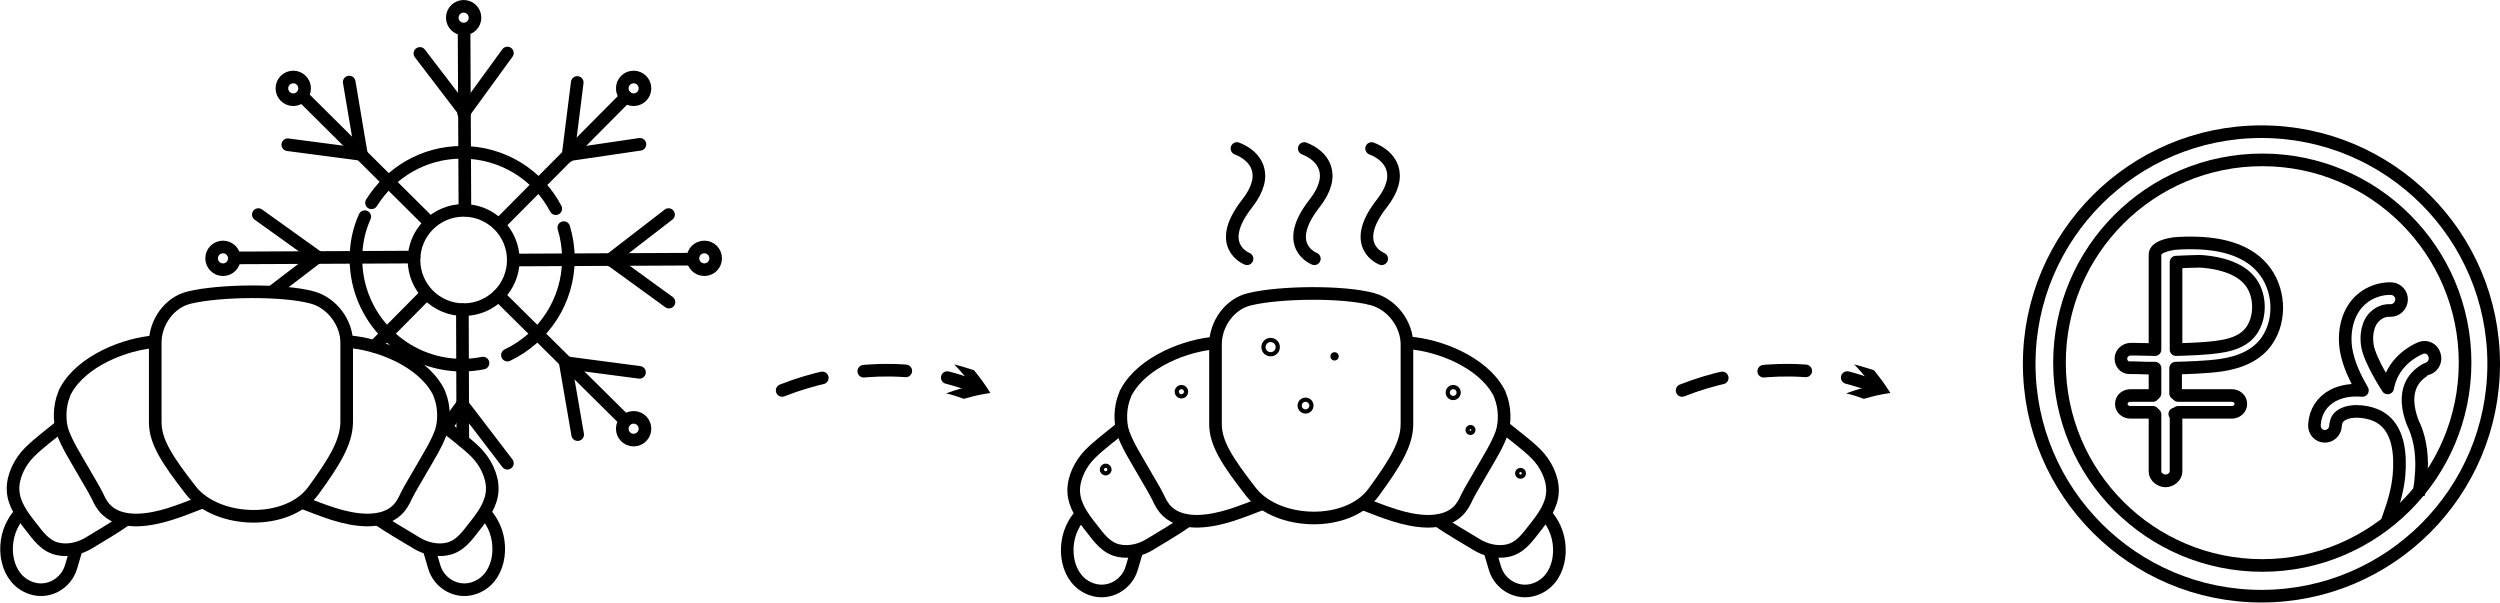
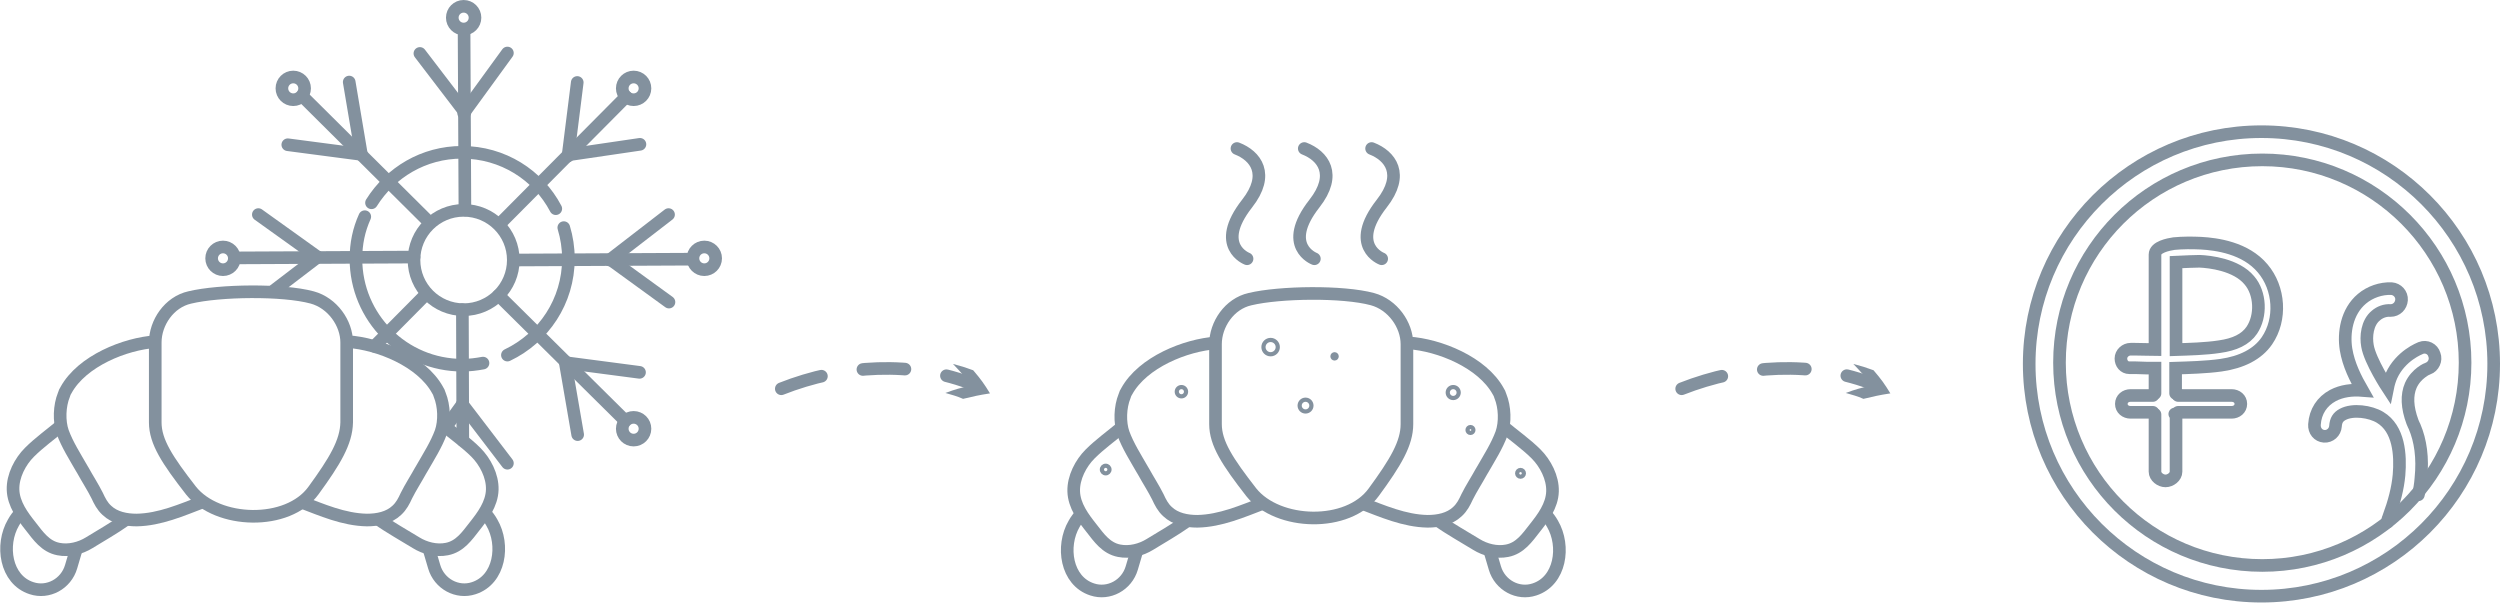
<svg xmlns="http://www.w3.org/2000/svg" version="1.1" id="Слой_1" x="0px" y="0px" viewBox="0 0 594.2 143.2" style="enable-background:new 0 0 594.2 143.2;" xml:space="preserve">
  <style type="text/css">
- 	.st0{fill:none;stroke:#000000;stroke-width:3;stroke-miterlimit:10;}
- 	.st1{fill:none;stroke:#000000;stroke-width:3;stroke-linecap:round;stroke-miterlimit:10;}
- 	.st2{fill:none;stroke:#000000;stroke-linecap:round;stroke-miterlimit:10;}
- 	.st3{fill:none;stroke:#000000;stroke-width:3;stroke-linecap:round;stroke-linejoin:round;stroke-miterlimit:10;}
- 	.st4{fill:none;stroke:#000000;stroke-width:3;stroke-linejoin:round;stroke-miterlimit:10;}
- 	.st5{fill:none;stroke:#000000;stroke-width:3;stroke-linecap:round;stroke-linejoin:round;stroke-dasharray:10,10;}
+ 	.st0{fill:none;stroke:#83919E;stroke-width:3;stroke-miterlimit:10;}
+ 	.st1{fill:none;stroke:#83919E;stroke-width:3;stroke-linecap:round;stroke-miterlimit:10;}
+ 	.st2{fill:none;stroke:#83919E;stroke-linecap:round;stroke-miterlimit:10;}
+ 	.st3{fill:none;stroke:#83919E;stroke-width:3;stroke-linecap:round;stroke-linejoin:round;stroke-dasharray:10,10;}
+ 	.st4{fill:#83919E;}
</style>
  <g>
    <g>
      <path class="st0" d="M74.5,116.6c-6.1,8.4-22.8,7.9-29.1,0c-5.6-7.2-8.5-11.6-8.5-16.2v-19c0-4.7,3.3-9.6,8.2-10.7    c7.1-1.7,22.1-1.9,29.1,0c4.8,1.3,8.2,6.1,8.2,10.7v19C82.3,105.1,79.6,109.6,74.5,116.6z" />
      <path class="st0" d="M37,81.2c-7.3,0.5-17.5,4.6-21.3,11.5c-0.2,0.3-0.4,0.7-0.5,1.1c-1.1,2.7-1.2,6.3-0.3,8.9    c1.1,3,2.9,5.8,4.5,8.6c0.1,0.2,0.2,0.3,0.3,0.5c1.1,2,2.4,4,3.4,6c0.6,1.3,1.2,2.5,2.3,3.5c1.9,1.8,4.6,2.3,7.1,2.3    c5.5-0.1,10.7-2.4,15.7-4.3" />
      <path class="st0" d="M82.7,81.2c7.3,0.5,17.5,4.6,21.3,11.5c0.2,0.3,0.4,0.7,0.5,1.1c1.1,2.7,1.2,6.3,0.3,8.9    c-1.1,3-2.9,5.8-4.5,8.6c-0.1,0.2-0.2,0.3-0.3,0.5c-1.1,2-2.4,4-3.4,6c-0.6,1.3-1.2,2.5-2.3,3.5c-1.9,1.8-4.6,2.3-7.1,2.3    c-5.5-0.1-10.7-2.4-15.7-4.3" />
      <path class="st0" d="M81.5,77.2" />
      <path class="st0" d="M29.8,123.6c-2.5,1.8-6,3.8-8.6,5.4c-2.1,1.3-4.8,2-7.3,1.5c-3.1-0.6-4.8-3.1-6.6-5.4    c-1.9-2.4-4.1-5.3-4.2-8.7c-0.1-3.3,1.7-6.7,3.9-8.9c2.3-2.3,5.1-4.3,7.6-6.4" />
      <path class="st0" d="M89.9,123.4c2.5,1.8,6.4,4,9,5.6c2.1,1.3,4.8,2,7.3,1.5c3.1-0.6,4.8-3.1,6.6-5.4c1.9-2.4,4.1-5.3,4.2-8.7    c0.1-3.3-1.7-6.7-3.9-8.9c-2.3-2.3-5.4-4.5-7.9-6.6" />
      <path class="st0" d="M18.2,130.3l-1.3,4.4c-1.2,4.1-5.5,6.4-9.4,5.1c-6.2-2-7.4-10.3-4.3-15.6c0.5-0.9,1.1-1.7,1.8-2.4" />
      <path class="st0" d="M101.9,130.3l1.3,4.4c1.2,4.1,5.5,6.4,9.4,5.1c6.2-2,7.4-10.3,4.3-15.6c-0.5-0.9-1.1-1.7-1.8-2.4" />
    </g>
    <path class="st1" d="M61.5,71.9" />
    <path class="st1" d="M114.8,86.3" />
    <g>
      <line class="st1" x1="148.8" y1="23" x2="118.8" y2="53.2" />
      <circle class="st1" cx="150.6" cy="21" r="2.7" />
      <line class="st1" x1="135.1" y1="36.8" x2="152.1" y2="34.3" />
      <line class="st1" x1="135" y1="37.1" x2="137.2" y2="19.6" />
      <line class="st1" x1="164.6" y1="61.6" x2="122.5" y2="61.8" />
      <circle class="st1" cx="167.4" cy="61.4" r="2.7" />
      <line class="st1" x1="145.5" y1="62" x2="159" y2="71.8" />
      <line class="st1" x1="144.9" y1="61.8" x2="158.9" y2="51" />
      <line class="st1" x1="148.6" y1="100" x2="118.5" y2="70.2" />
      <circle class="st1" cx="150.6" cy="101.9" r="2.7" />
      <line class="st1" x1="134.3" y1="85.9" x2="137.3" y2="103.3" />
      <line class="st1" x1="134.5" y1="86.2" x2="152" y2="88.5" />
      <line class="st1" x1="110" y1="104.7" x2="109.9" y2="73.6" />
      <line class="st1" x1="109.9" y1="96.1" x2="105.7" y2="101.9" />
      <line class="st1" x1="109.9" y1="96.1" x2="120.6" y2="110.1" />
      <line class="st1" x1="89" y1="82.3" x2="101.2" y2="70" />
      <line class="st1" x1="55.7" y1="61.3" x2="98.4" y2="61.1" />
      <circle class="st1" cx="53" cy="61.4" r="2.7" />
      <line class="st1" x1="75.5" y1="61.1" x2="61.4" y2="51" />
      <line class="st1" x1="75.5" y1="61.1" x2="64.9" y2="69.2" />
      <line class="st1" x1="71.8" y1="22.8" x2="101.7" y2="52.5" />
      <circle class="st1" cx="69.7" cy="21" r="2.7" />
      <line class="st1" x1="85.9" y1="36.7" x2="83" y2="19.5" />
      <line class="st1" x1="85.9" y1="36.7" x2="68.4" y2="34.4" />
      <line class="st1" x1="110.3" y1="7" x2="110.5" y2="49.9" />
      <circle class="st1" cx="110.2" cy="4.2" r="2.7" />
      <line class="st1" x1="110.2" y1="26.9" x2="120.6" y2="12.6" />
      <line class="st1" x1="110.5" y1="26.7" x2="99.8" y2="12.7" />
      <circle class="st1" cx="110.2" cy="61.8" r="11.8" />
      <path class="st1" d="M88.3,48.2c4.5-7.2,12.4-12,21.5-12c9.7,0,18.1,5.4,22.3,13.4" />
      <path class="st1" d="M114.8,86.3c-1.6,0.3-3.2,0.5-4.9,0.5c-14,0-25.3-11.3-25.3-25.3c0-3.6,0.7-6.9,2.1-10" />
      <path class="st1" d="M134,54.1c0.7,2.3,1.1,4.8,1.1,7.4c0,10.1-5.9,18.8-14.5,22.9" />
    </g>
  </g>
  <g>
    <g>
      <path class="st0" d="M326.5,117c-6.1,8.4-22.8,7.9-29.1,0c-5.6-7.2-8.5-11.6-8.5-16.2v-19c0-4.7,3.3-9.6,8.2-10.7    c7.1-1.7,22.1-1.9,29.1,0c4.8,1.3,8.2,6.1,8.2,10.7v19C334.4,105.4,331.7,109.9,326.5,117z" />
      <path class="st0" d="M289.1,81.5c-7.3,0.5-17.5,4.6-21.3,11.5c-0.2,0.3-0.4,0.7-0.5,1.1c-1.1,2.7-1.2,6.3-0.3,8.9    c1.1,3,2.9,5.8,4.5,8.6c0.1,0.2,0.2,0.3,0.3,0.5c1.1,2,2.4,4,3.4,6c0.6,1.3,1.2,2.5,2.3,3.5c1.9,1.8,4.6,2.3,7.1,2.3    c5.5-0.1,10.7-2.4,15.7-4.3" />
      <path class="st0" d="M334.8,81.5c7.3,0.5,17.5,4.6,21.3,11.5c0.2,0.3,0.4,0.7,0.5,1.1c1.1,2.7,1.2,6.3,0.3,8.9    c-1.1,3-2.9,5.8-4.5,8.6c-0.1,0.2-0.2,0.3-0.3,0.5c-1.1,2-2.4,4-3.4,6c-0.6,1.3-1.2,2.5-2.3,3.5c-1.9,1.8-4.6,2.3-7.1,2.3    c-5.5-0.1-10.7-2.4-15.7-4.3" />
      <path class="st0" d="M333.5,77.6" />
      <path class="st0" d="M281.9,124c-2.5,1.8-6,3.8-8.6,5.4c-2.1,1.3-4.8,2-7.3,1.5c-3.1-0.6-4.8-3.1-6.6-5.4    c-1.9-2.4-4.1-5.3-4.2-8.7c-0.1-3.3,1.7-6.7,3.9-8.9c2.3-2.3,5.1-4.3,7.6-6.4" />
      <path class="st0" d="M341.9,123.8c2.5,1.8,6.4,4,9,5.6c2.1,1.3,4.8,2,7.3,1.5c3.1-0.6,4.8-3.1,6.6-5.4c1.9-2.4,4.1-5.3,4.2-8.7    c0.1-3.3-1.7-6.7-3.9-8.9c-2.3-2.3-5.4-4.5-7.9-6.6" />
      <path class="st0" d="M270.3,130.6l-1.3,4.4c-1.2,4.1-5.5,6.4-9.4,5.1c-6.2-2-7.4-10.3-4.3-15.6c0.5-0.9,1.1-1.7,1.8-2.4" />
      <path class="st0" d="M354,130.6l1.3,4.4c1.2,4.1,5.5,6.4,9.4,5.1c6.2-2,7.4-10.3,4.3-15.6c-0.5-0.9-1.1-1.7-1.8-2.4" />
    </g>
    <path class="st1" d="M296.4,61.5c0,0-7.9-3,0-13.1c5.5-7,2-11.4-2.4-13.1" />
    <path class="st1" d="M312.4,61.5c0,0-7.9-3,0-13.1c5.5-7,2-11.4-2.4-13.1" />
    <path class="st1" d="M328.4,61.5c0,0-7.9-3,0-13.1c5.5-7,2-11.4-2.4-13.1" />
    <circle class="st2" cx="302" cy="82.5" r="1.7" />
    <circle class="st2" cx="317.2" cy="84.7" r="0.5" />
    <circle class="st2" cx="310.3" cy="96.4" r="1.4" />
    <circle class="st2" cx="345.4" cy="93.3" r="1.3" />
    <circle class="st2" cx="349.5" cy="102.2" r="0.7" />
    <circle class="st2" cx="280.8" cy="93.1" r="1.1" />
    <circle class="st2" cx="262.8" cy="111.6" r="0.9" />
    <ellipse class="st2" cx="268.5" cy="114.5" rx="0" ry="0.2" />
    <circle class="st2" cx="361.4" cy="112.5" r="0.8" />
  </g>
  <g>
-     <circle class="st0" cx="537.5" cy="86.5" r="55.2" />
-     <circle class="st0" cx="537.7" cy="86.2" r="48.2" />
+     <circle class="st1" cx="537.5" cy="86.5" r="55.2" />
+     <circle class="st1" cx="537.7" cy="86.2" r="48.2" />
    <g>
-       <path class="st3" d="M517.2,98.5v13.6c0,1.2-1.3,2.2-2.5,2.2c-1.2,0-2.5-1-2.5-2.2V98.5 M516.9,98.4L516.9,98.4 M517.4,93.7    L517.4,93.7 M517.3,93.2L517.3,93.2 M512.2,93.5v-6c-1,0-2.9,0-4.7-0.1l-1.4,0c-1.2,0-2-1-2-2.2c0-1.2,1.1-2.2,2.3-2.2l1.1,0    c1.8,0,3.7,0.1,4.7,0.1c0,0,0-22.5,0-22.6c0-1.8,3.2-2.4,4.5-2.6c2.1-0.2,4.3-0.2,6.4-0.1c3.7,0.2,10.6,1.1,14.7,6    c4,4.7,4.5,12.1,1,17.2c-2.2,3.2-6,5.1-10.9,5.8c-3.5,0.5-7.8,0.6-10.8,0.7v6 M517.2,62.3v20.8c3-0.1,7.1-0.2,10.3-0.7    c3.6-0.5,6.2-1.7,7.7-3.9c2.3-3.4,2.1-8.8-0.6-11.9c-3.1-3.7-9.4-4.4-11.8-4.5C522.1,62.1,519.2,62.2,517.2,62.3z" />
-       <path class="st3" d="M511.7,98h-5.3c-1.2,0-2.2-0.8-2.2-2s1-2,2.2-2h5.3l0,0l0,0l0,0" />
-       <path class="st3" d="M517.7,94h12.7c1.2,0,2.2,0.8,2.2,2s-1,2-2.2,2h-12.7" />
+       <path class="st1" d="M517.2,98.5v13.6c0,1.2-1.3,2.2-2.5,2.2c-1.2,0-2.5-1-2.5-2.2V98.5 M516.9,98.4L516.9,98.4 M517.4,93.7    L517.4,93.7 M517.3,93.2L517.3,93.2 M512.2,93.5v-6c-1,0-2.9,0-4.7-0.1l-1.4,0c-1.2,0-2-1-2-2.2c0-1.2,1.1-2.2,2.3-2.2l1.1,0    c1.8,0,3.7,0.1,4.7,0.1c0,0,0-22.5,0-22.6c0-1.8,3.2-2.4,4.5-2.6c2.1-0.2,4.3-0.2,6.4-0.1c3.7,0.2,10.6,1.1,14.7,6    c4,4.7,4.5,12.1,1,17.2c-2.2,3.2-6,5.1-10.9,5.8c-3.5,0.5-7.8,0.6-10.8,0.7v6 M517.2,62.3v20.8c3-0.1,7.1-0.2,10.3-0.7    c3.6-0.5,6.2-1.7,7.7-3.9c2.3-3.4,2.1-8.8-0.6-11.9c-3.1-3.7-9.4-4.4-11.8-4.5C522.1,62.1,519.2,62.2,517.2,62.3z" />
+       <path class="st1" d="M511.7,98h-5.3c-1.2,0-2.2-0.8-2.2-2s1-2,2.2-2h5.3l0,0l0,0l0,0" />
+       <path class="st1" d="M517.7,94h12.7c1.2,0,2.2,0.8,2.2,2s-1,2-2.2,2h-12.7" />
    </g>
-     <path class="st4" d="M567.5,124.1c0-0.4,0-0.7,0.2-1.1c1.4-3.8,2.2-6.9,2.5-10.1c0.4-4.8,0-11-4.5-13.7c-2.3-1.4-6.5-2-8.9-0.7   c-1.1,0.6-1.6,1.4-1.7,2.8c-0.1,1.4-1.3,2.5-2.7,2.4c-1.4-0.1-2.4-1.3-2.3-2.8c0.2-3.1,1.8-5.5,4.4-6.9c2.1-1.1,4.5-1.4,7-1.2l0,0   c-1.6-2.8-3.3-6.1-3.9-9.8c-0.6-3.8,0.1-8.9,3.8-12c1.9-1.6,4.5-2.5,7-2.4c1.4,0.1,2.5,1.3,2.4,2.7c-0.1,1.4-1.2,2.5-2.6,2.5   c-1.3-0.1-2.6,0.4-3.5,1.2c-2.1,1.7-2.4,5-2,7.2c0.6,3.6,4.8,10,4.8,10c0.2-1,0.5-2,0.9-2.9c2.2-4.8,6.8-6.5,7-6.6   c1.3-0.5,2.8,0.2,3.2,1.6c0.5,1.3-0.2,2.8-1.5,3.3c-0.1,0-2.8,1.1-4.1,4c-1,2.3-0.9,5.2,0.4,8.7c0.1,0.3,0.5,1.1,0.5,1.1   c1.4,3.3,2,7.4,1.5,12.3c-0.1,1.3-0.3,2.6-0.6,3.9" />
-     <path class="st0" d="M569.6,90.7" />
+     <path class="st1" d="M567.5,124.1c0-0.4,0-0.7,0.2-1.1c1.4-3.8,2.2-6.9,2.5-10.1c0.4-4.8,0-11-4.5-13.7c-2.3-1.4-6.5-2-8.9-0.7   c-1.1,0.6-1.6,1.4-1.7,2.8c-0.1,1.4-1.3,2.5-2.7,2.4c-1.4-0.1-2.4-1.3-2.3-2.8c0.2-3.1,1.8-5.5,4.4-6.9c2.1-1.1,4.5-1.4,7-1.2l0,0   c-1.6-2.8-3.3-6.1-3.9-9.8c-0.6-3.8,0.1-8.9,3.8-12c1.9-1.6,4.5-2.5,7-2.4c1.4,0.1,2.5,1.3,2.4,2.7c-0.1,1.4-1.2,2.5-2.6,2.5   c-1.3-0.1-2.6,0.4-3.5,1.2c-2.1,1.7-2.4,5-2,7.2c0.6,3.6,4.8,10,4.8,10c0.2-1,0.5-2,0.9-2.9c2.2-4.8,6.8-6.5,7-6.6   c1.3-0.5,2.8,0.2,3.2,1.6c0.5,1.3-0.2,2.8-1.5,3.3c-0.1,0-2.8,1.1-4.1,4c-1,2.3-0.9,5.2,0.4,8.7c0.1,0.3,0.5,1.1,0.5,1.1   c1.4,3.3,2,7.4,1.5,12.3c-0.1,1.3-0.3,2.6-0.6,3.9" />
+     <path class="st1" d="M569.6,90.7" />
  </g>
  <g>
    <g>
-       <path class="st5" d="M185.9,92.8c14.5-5.7,31.4-6.8,46.1-0.8" />
+       <path class="st3" d="M185.7,92.4c14.4-5.7,31.4-6.8,46-0.9" />
      <g>
-         <path d="M224.9,93.5c2.4-0.9,3.6-1.2,6.2-1.8c-1.6-2.1-2.4-3.1-4.3-5.1c1.9,0.5,2.8,0.8,4.7,1.4c1.7,2.1,2.5,3.2,3.9,5.4     c-2.6,0.4-3.9,0.7-6.3,1.4C227.4,94.2,226.6,93.9,224.9,93.5z" />
+         <path class="st4" d="M224.7,93.4c2.4-0.9,3.6-1.2,6.2-1.8c-1.6-2.1-2.5-3.1-4.4-5.1c1.9,0.5,2.9,0.8,4.8,1.5     c1.8,2.1,2.6,3.2,4,5.5c-2.6,0.4-3.9,0.7-6.4,1.3C227.3,94.1,226.4,93.9,224.7,93.4z" />
      </g>
    </g>
  </g>
  <g>
    <g>
-       <path class="st5" d="M399.8,92.8c14.5-5.7,31.4-6.8,46.1-0.8" />
+       <path class="st3" d="M399.7,92.4c14.5-5.7,31.4-6.8,46.1-0.9" />
      <g>
-         <path d="M438.8,93.5c2.4-0.9,3.6-1.2,6.2-1.8c-1.6-2.1-2.4-3.1-4.3-5.1c1.9,0.5,2.8,0.8,4.7,1.4c1.7,2.1,2.5,3.2,3.9,5.4     c-2.6,0.4-3.9,0.7-6.3,1.4C441.4,94.2,440.5,93.9,438.8,93.5z" />
+         <path class="st4" d="M438.7,93.4c2.4-0.9,3.6-1.2,6.2-1.8c-1.6-2.1-2.5-3.1-4.4-5.1c1.9,0.5,2.9,0.8,4.8,1.5     c1.8,2.1,2.6,3.2,4,5.5c-2.6,0.4-3.9,0.7-6.4,1.3C441.3,94.1,440.4,93.9,438.7,93.4z" />
      </g>
    </g>
  </g>
</svg>
